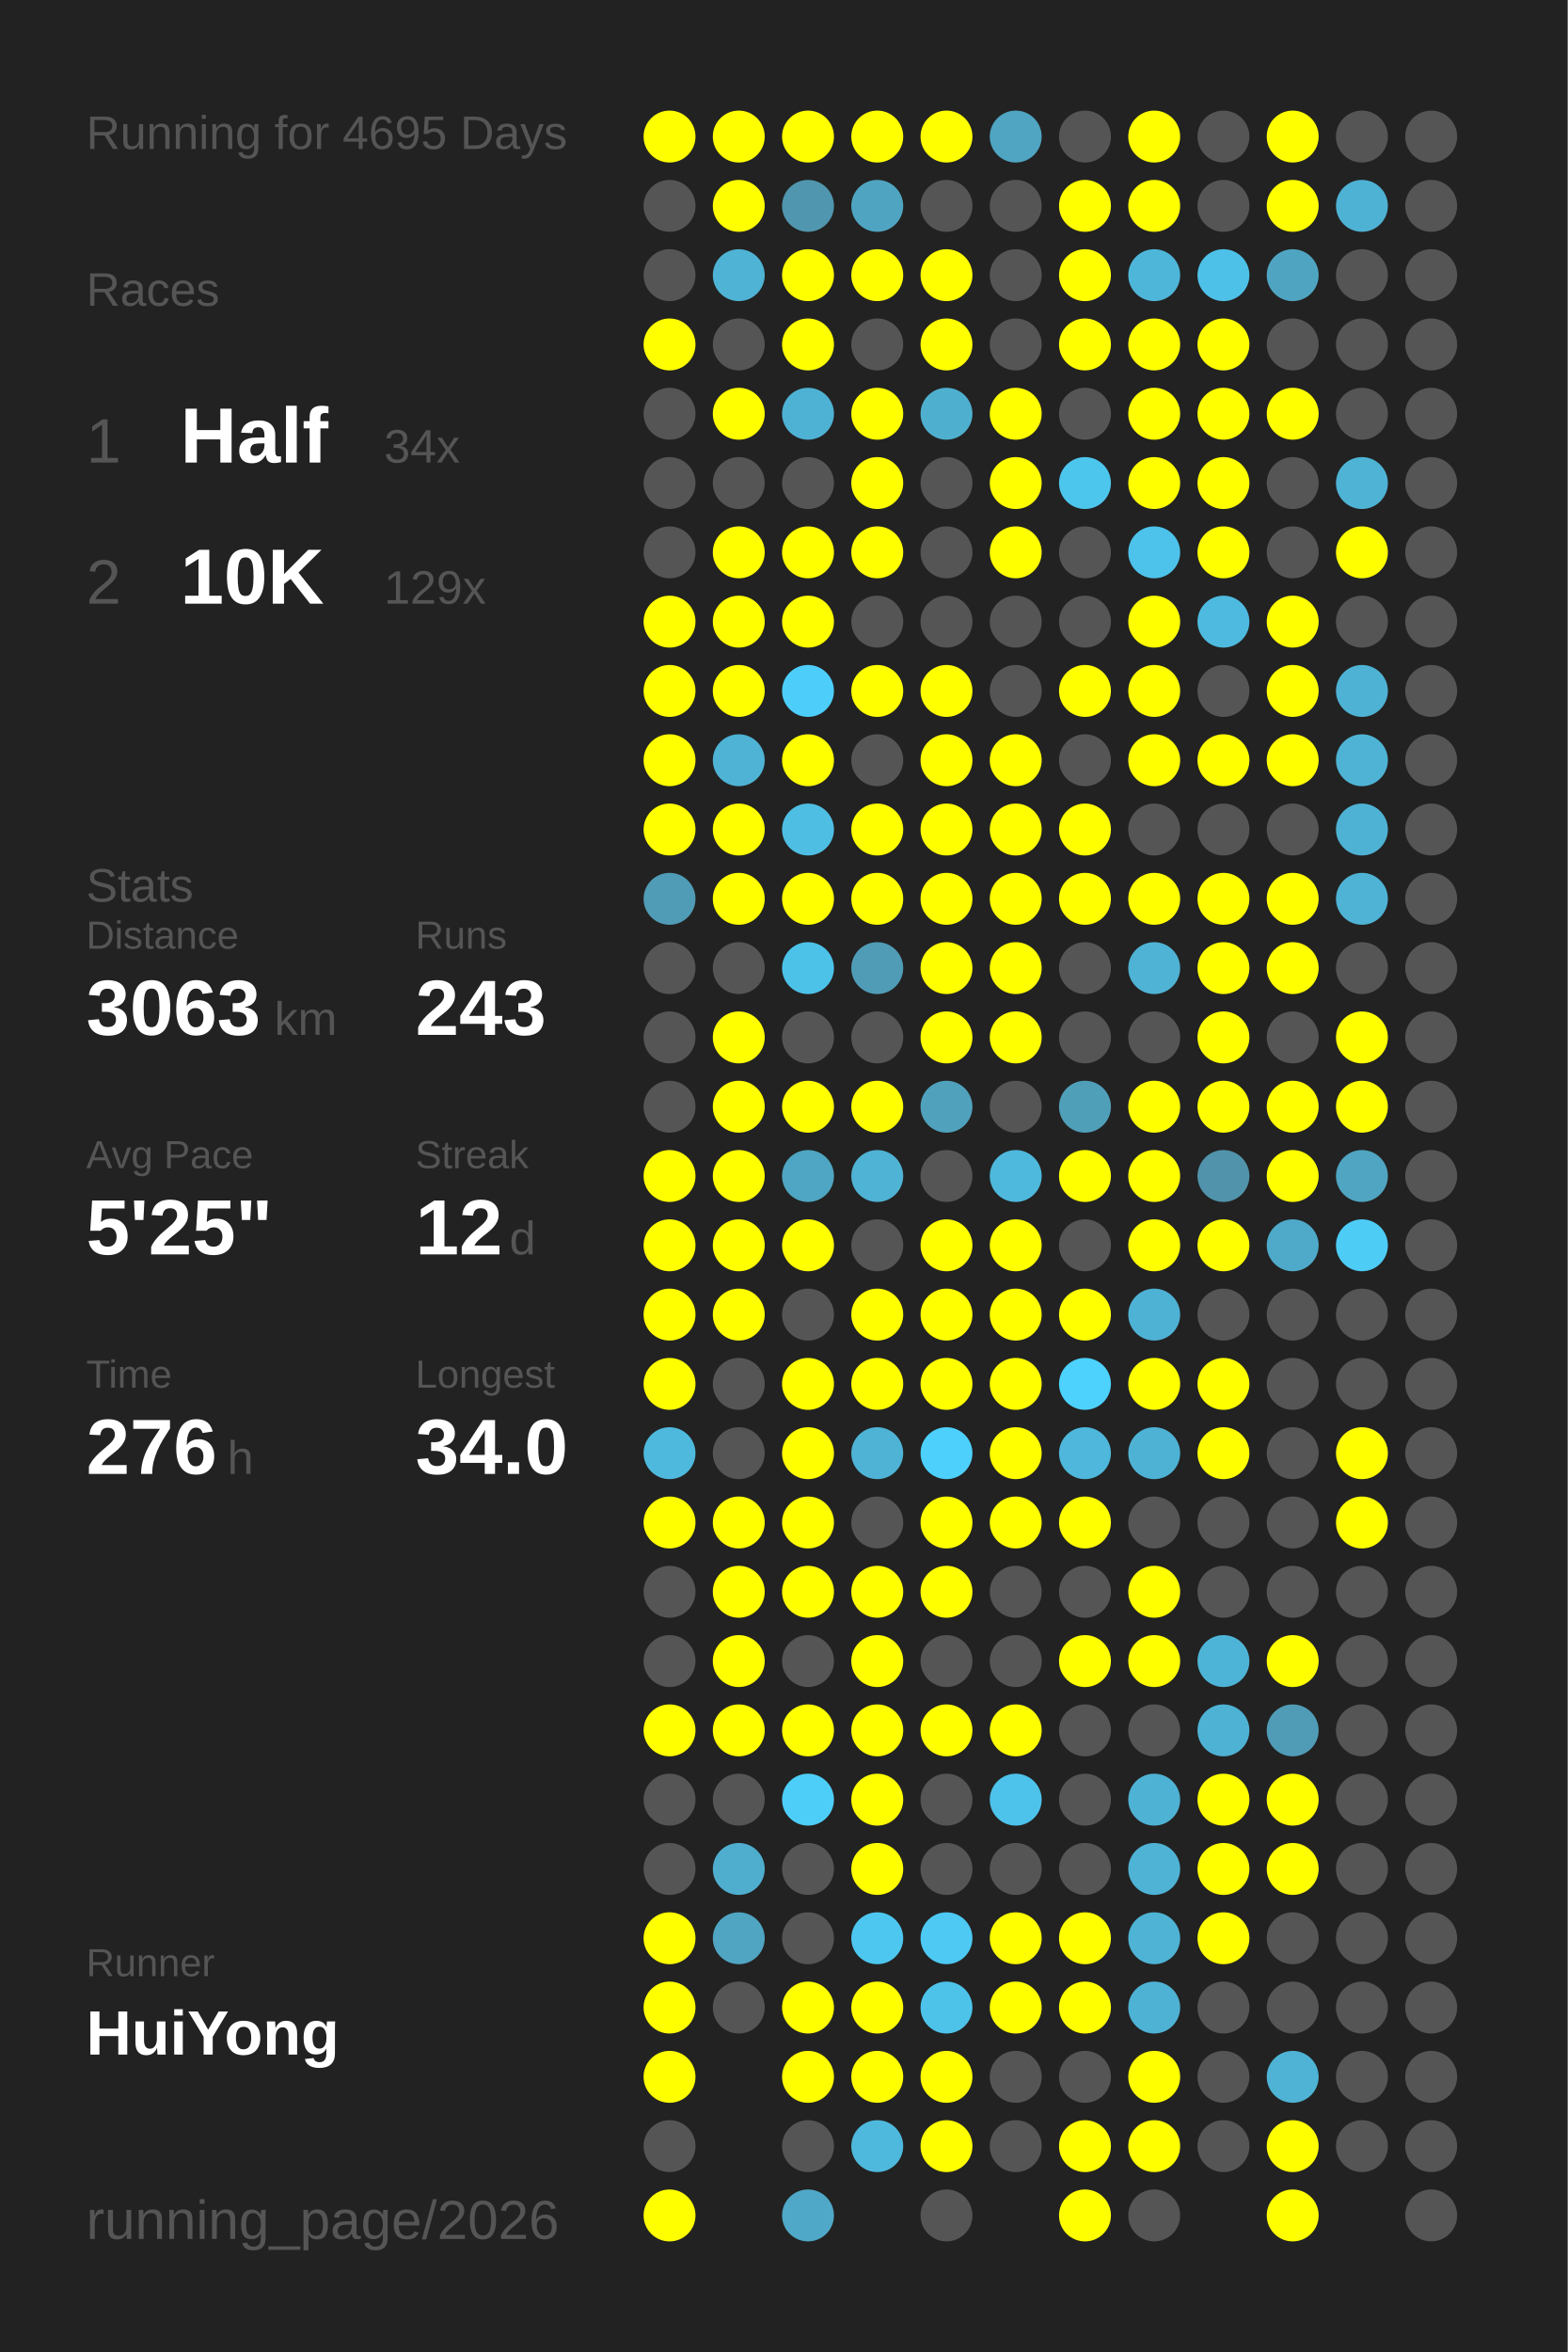
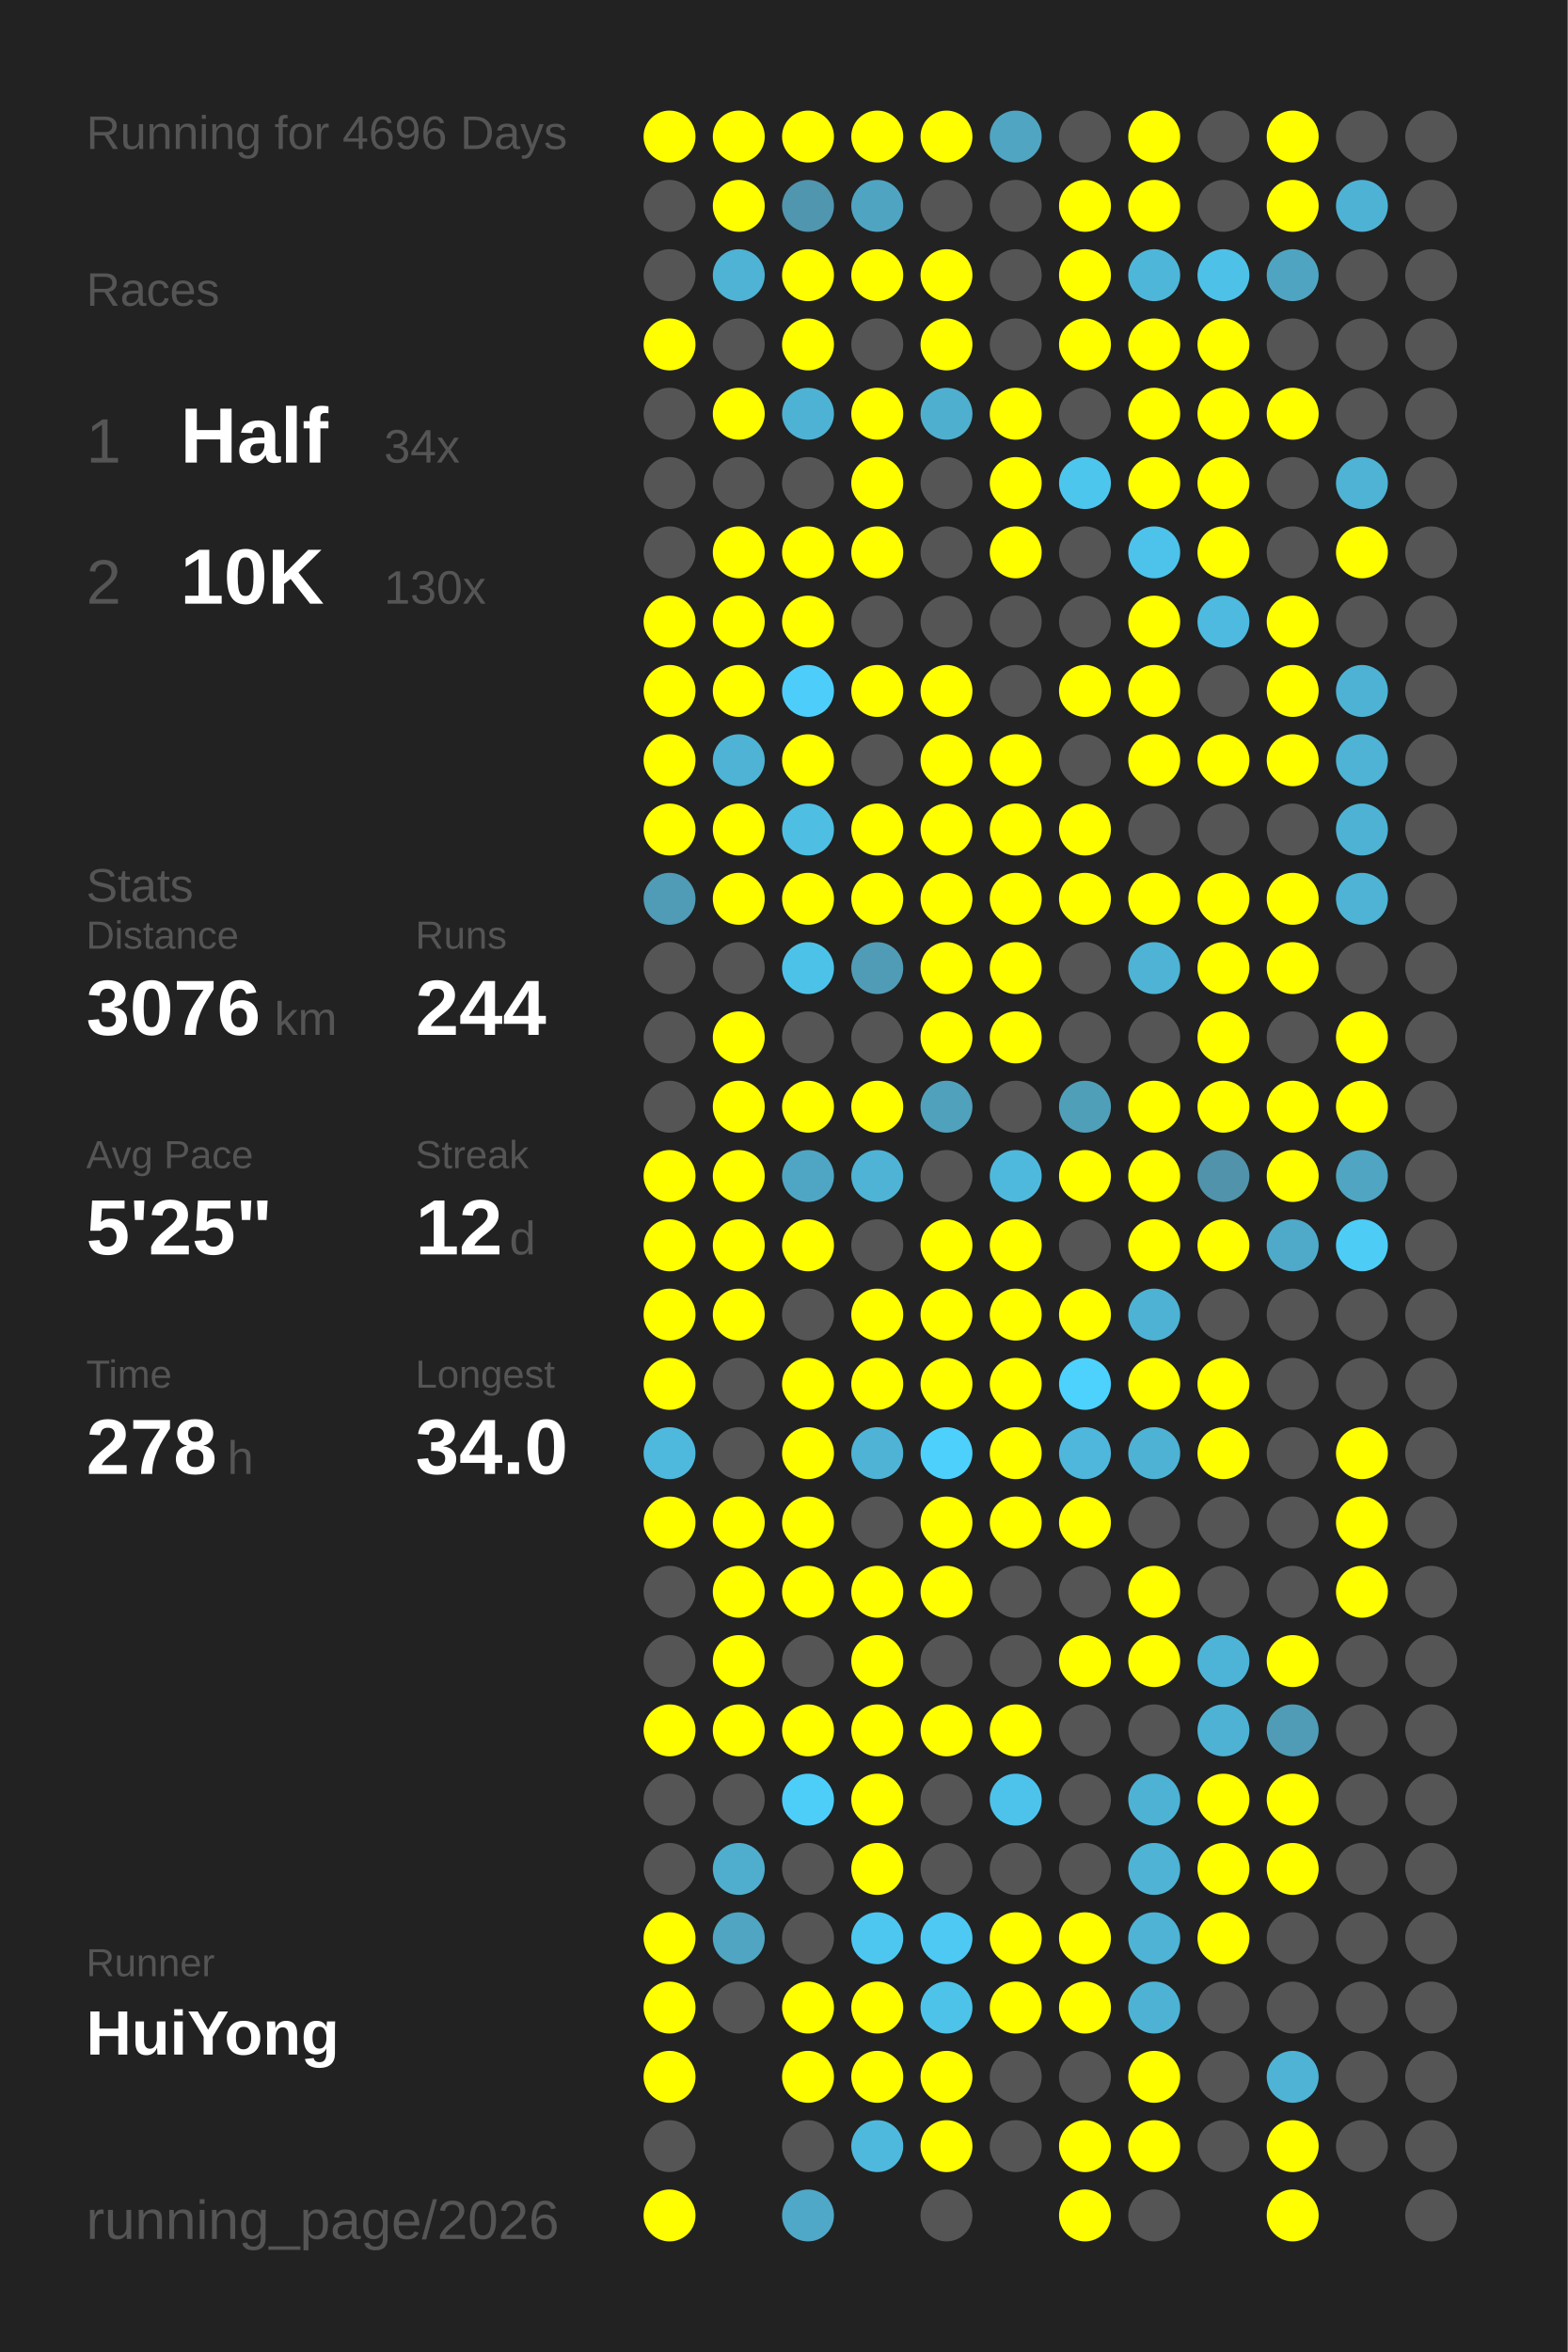
<svg xmlns="http://www.w3.org/2000/svg" baseProfile="full" height="300mm" version="1.1" viewBox="0,0,200,300" width="200mm">
  <defs />
  <rect fill="#222222" height="300" width="200" x="0" y="0" />
-   <text fill="#555555" style="font-size:6px; font-family:Arial;" x="11" y="19">Running for 4695 Days</text>
+   <text fill="#555555" style="font-size:6px; font-family:Arial;" x="11" y="19">Running for 4696 Days</text>
  <text fill="#555555" style="font-size:6px; font-family:Arial;" x="11" y="39">Races</text>
  <text fill="#555555" style="font-size:8px; font-family:Arial;" x="11" y="59">1</text>
  <text fill="#FFFFFF" style="font-size:10px; font-family:Arial; font-weight:bold;" x="23" y="59">Half</text>
  <text fill="#555555" style="font-size:6px; font-family:Arial;" x="49" y="59">34x</text>
  <text fill="#555555" style="font-size:8px; font-family:Arial;" x="11" y="77">2</text>
  <text fill="#FFFFFF" style="font-size:10px; font-family:Arial; font-weight:bold;" x="23" y="77">10K</text>
-   <text fill="#555555" style="font-size:6px; font-family:Arial;" x="49" y="77">129x</text>
+   <text fill="#555555" style="font-size:6px; font-family:Arial;" x="49" y="77">130x</text>
  <text fill="#555555" style="font-size:6px; font-family:Arial;" x="11" y="115">Stats</text>
  <text fill="#555555" style="font-size:5px; font-family:Arial;" x="11" y="121">Distance</text>
-   <text fill="#FFFFFF" style="font-size:10px; font-family:Arial; font-weight:bold;" x="11" y="132">3063</text>
+   <text fill="#FFFFFF" style="font-size:10px; font-family:Arial; font-weight:bold;" x="11" y="132">3076</text>
  <text fill="#555555" style="font-size:6px; font-family:Arial;" x="35" y="132">km</text>
  <text fill="#555555" style="font-size:5px; font-family:Arial;" x="53" y="121">Runs</text>
-   <text fill="#FFFFFF" style="font-size:10px; font-family:Arial; font-weight:bold;" x="53" y="132">243</text>
+   <text fill="#FFFFFF" style="font-size:10px; font-family:Arial; font-weight:bold;" x="53" y="132">244</text>
  <text fill="#555555" style="font-size:5px; font-family:Arial;" x="11" y="149">Avg Pace</text>
  <text fill="#FFFFFF" style="font-size:10px; font-family:Arial; font-weight:bold;" x="11" y="160">5'25"</text>
  <text fill="#555555" style="font-size:5px; font-family:Arial;" x="53" y="149">Streak</text>
  <text fill="#FFFFFF" style="font-size:10px; font-family:Arial; font-weight:bold;" x="53" y="160">12</text>
  <text fill="#555555" style="font-size:6px; font-family:Arial;" x="65" y="160">d</text>
  <text fill="#555555" style="font-size:5px; font-family:Arial;" x="11" y="177">Time</text>
-   <text fill="#FFFFFF" style="font-size:10px; font-family:Arial; font-weight:bold;" x="11" y="188">276</text>
+   <text fill="#FFFFFF" style="font-size:10px; font-family:Arial; font-weight:bold;" x="11" y="188">278</text>
  <text fill="#555555" style="font-size:6px; font-family:Arial;" x="29" y="188">h</text>
  <text fill="#555555" style="font-size:5px; font-family:Arial;" x="53" y="177">Longest</text>
  <text fill="#FFFFFF" style="font-size:10px; font-family:Arial; font-weight:bold;" x="53" y="188">34.0</text>
  <text fill="#555555" style="font-size:5px; font-family:Arial;" x="11" y="252.065">Runner</text>
  <text fill="#FFFFFF" style="font-size:8px; font-family:Arial; font-weight:bold;" x="11" y="262.065">HuiYong</text>
  <text fill="#555555" style="font-size:7px; font-family:Arial;" x="11" y="285.581">running_page/2026</text>
  <circle cx="85.417" cy="17.419" fill="#FFFF00" r="3.312" />
  <circle cx="85.417" cy="26.258" fill="#555555" r="3.312" />
  <circle cx="85.417" cy="35.097" fill="#555555" r="3.312" />
  <circle cx="85.417" cy="43.935" fill="#FFFF00" r="3.312" />
  <circle cx="85.417" cy="52.774" fill="#555555" r="3.312" />
  <circle cx="85.417" cy="61.613" fill="#555555" r="3.312" />
  <circle cx="85.417" cy="70.452" fill="#555555" r="3.312" />
  <circle cx="85.417" cy="79.29" fill="#FFFF00" r="3.312" />
  <circle cx="85.417" cy="88.129" fill="#FFFF00" r="3.312" />
  <circle cx="85.417" cy="96.968" fill="#FFFF00" r="3.312" />
  <circle cx="85.417" cy="105.806" fill="#FFFF00" r="3.312" />
  <circle cx="85.417" cy="114.645" fill="#509bb5" r="3.312" />
  <circle cx="85.417" cy="123.484" fill="#555555" r="3.312" />
  <circle cx="85.417" cy="132.323" fill="#555555" r="3.312" />
  <circle cx="85.417" cy="141.161" fill="#555555" r="3.312" />
  <circle cx="85.417" cy="150" fill="#FFFF00" r="3.312" />
  <circle cx="85.417" cy="158.839" fill="#FFFF00" r="3.312" />
  <circle cx="85.417" cy="167.677" fill="#FFFF00" r="3.312" />
  <circle cx="85.417" cy="176.516" fill="#FFFF00" r="3.312" />
  <circle cx="85.417" cy="185.355" fill="#4eb9dd" r="3.312" />
  <circle cx="85.417" cy="194.194" fill="#FFFF00" r="3.312" />
  <circle cx="85.417" cy="203.032" fill="#555555" r="3.312" />
  <circle cx="85.417" cy="211.871" fill="#555555" r="3.312" />
  <circle cx="85.417" cy="220.71" fill="#FFFF00" r="3.312" />
  <circle cx="85.417" cy="229.548" fill="#555555" r="3.312" />
  <circle cx="85.417" cy="238.387" fill="#555555" r="3.312" />
  <circle cx="85.417" cy="247.226" fill="#FFFF00" r="3.312" />
  <circle cx="85.417" cy="256.065" fill="#FFFF00" r="3.312" />
  <circle cx="85.417" cy="264.903" fill="#FFFF00" r="3.312" />
  <circle cx="85.417" cy="273.742" fill="#555555" r="3.312" />
  <circle cx="85.417" cy="282.581" fill="#FFFF00" r="3.312" />
  <circle cx="94.25" cy="17.419" fill="#FFFF00" r="3.312" />
  <circle cx="94.25" cy="26.258" fill="#FFFF00" r="3.312" />
  <circle cx="94.25" cy="35.097" fill="#4eb3d4" r="3.312" />
  <circle cx="94.25" cy="43.935" fill="#555555" r="3.312" />
  <circle cx="94.25" cy="52.774" fill="#FFFF00" r="3.312" />
  <circle cx="94.25" cy="61.613" fill="#555555" r="3.312" />
  <circle cx="94.25" cy="70.452" fill="#FFFF00" r="3.312" />
  <circle cx="94.25" cy="79.29" fill="#FFFF00" r="3.312" />
  <circle cx="94.25" cy="88.129" fill="#FFFF00" r="3.312" />
  <circle cx="94.25" cy="96.968" fill="#4eb3d4" r="3.312" />
  <circle cx="94.25" cy="105.806" fill="#FFFF00" r="3.312" />
  <circle cx="94.25" cy="114.645" fill="#FFFF00" r="3.312" />
  <circle cx="94.25" cy="123.484" fill="#555555" r="3.312" />
  <circle cx="94.25" cy="132.323" fill="#FFFF00" r="3.312" />
  <circle cx="94.25" cy="141.161" fill="#FFFF00" r="3.312" />
  <circle cx="94.25" cy="150" fill="#FFFF00" r="3.312" />
  <circle cx="94.25" cy="158.839" fill="#FFFF00" r="3.312" />
  <circle cx="94.25" cy="167.677" fill="#FFFF00" r="3.312" />
  <circle cx="94.25" cy="176.516" fill="#555555" r="3.312" />
  <circle cx="94.25" cy="185.355" fill="#555555" r="3.312" />
  <circle cx="94.25" cy="194.194" fill="#FFFF00" r="3.312" />
  <circle cx="94.25" cy="203.032" fill="#FFFF00" r="3.312" />
  <circle cx="94.25" cy="211.871" fill="#FFFF00" r="3.312" />
  <circle cx="94.25" cy="220.71" fill="#FFFF00" r="3.312" />
  <circle cx="94.25" cy="229.548" fill="#555555" r="3.312" />
  <circle cx="94.25" cy="238.387" fill="#4faece" r="3.312" />
  <circle cx="94.25" cy="247.226" fill="#4fa5c2" r="3.312" />
  <circle cx="94.25" cy="256.065" fill="#555555" r="3.312" />
  <circle cx="103.083" cy="17.419" fill="#FFFF00" r="3.312" />
  <circle cx="103.083" cy="26.258" fill="#5096ae" r="3.312" />
  <circle cx="103.083" cy="35.097" fill="#FFFF00" r="3.312" />
  <circle cx="103.083" cy="43.935" fill="#FFFF00" r="3.312" />
  <circle cx="103.083" cy="52.774" fill="#4eb2d4" r="3.312" />
  <circle cx="103.083" cy="61.613" fill="#555555" r="3.312" />
  <circle cx="103.083" cy="70.452" fill="#FFFF00" r="3.312" />
  <circle cx="103.083" cy="79.29" fill="#FFFF00" r="3.312" />
  <circle cx="103.083" cy="88.129" fill="#4dcefa" r="3.312" />
  <circle cx="103.083" cy="96.968" fill="#FFFF00" r="3.312" />
  <circle cx="103.083" cy="105.806" fill="#4ebee3" r="3.312" />
  <circle cx="103.083" cy="114.645" fill="#FFFF00" r="3.312" />
  <circle cx="103.083" cy="123.484" fill="#4dc2e9" r="3.312" />
  <circle cx="103.083" cy="132.323" fill="#555555" r="3.312" />
  <circle cx="103.083" cy="141.161" fill="#FFFF00" r="3.312" />
  <circle cx="103.083" cy="150" fill="#4fa6c4" r="3.312" />
  <circle cx="103.083" cy="158.839" fill="#FFFF00" r="3.312" />
  <circle cx="103.083" cy="167.677" fill="#555555" r="3.312" />
  <circle cx="103.083" cy="176.516" fill="#FFFF00" r="3.312" />
  <circle cx="103.083" cy="185.355" fill="#FFFF00" r="3.312" />
  <circle cx="103.083" cy="194.194" fill="#FFFF00" r="3.312" />
  <circle cx="103.083" cy="203.032" fill="#FFFF00" r="3.312" />
  <circle cx="103.083" cy="211.871" fill="#555555" r="3.312" />
  <circle cx="103.083" cy="220.71" fill="#FFFF00" r="3.312" />
  <circle cx="103.083" cy="229.548" fill="#4dcef9" r="3.312" />
  <circle cx="103.083" cy="238.387" fill="#555555" r="3.312" />
  <circle cx="103.083" cy="247.226" fill="#555555" r="3.312" />
  <circle cx="103.083" cy="256.065" fill="#FFFF00" r="3.312" />
  <circle cx="103.083" cy="264.903" fill="#FFFF00" r="3.312" />
  <circle cx="103.083" cy="273.742" fill="#555555" r="3.312" />
  <circle cx="103.083" cy="282.581" fill="#4fa8c7" r="3.312" />
  <circle cx="111.917" cy="17.419" fill="#FFFF00" r="3.312" />
  <circle cx="111.917" cy="26.258" fill="#4fa5c1" r="3.312" />
  <circle cx="111.917" cy="35.097" fill="#FFFF00" r="3.312" />
  <circle cx="111.917" cy="43.935" fill="#555555" r="3.312" />
  <circle cx="111.917" cy="52.774" fill="#FFFF00" r="3.312" />
  <circle cx="111.917" cy="61.613" fill="#FFFF00" r="3.312" />
  <circle cx="111.917" cy="70.452" fill="#FFFF00" r="3.312" />
  <circle cx="111.917" cy="79.29" fill="#555555" r="3.312" />
  <circle cx="111.917" cy="88.129" fill="#FFFF00" r="3.312" />
  <circle cx="111.917" cy="96.968" fill="#555555" r="3.312" />
  <circle cx="111.917" cy="105.806" fill="#FFFF00" r="3.312" />
  <circle cx="111.917" cy="114.645" fill="#FFFF00" r="3.312" />
  <circle cx="111.917" cy="123.484" fill="#509cb6" r="3.312" />
  <circle cx="111.917" cy="132.323" fill="#555555" r="3.312" />
  <circle cx="111.917" cy="141.161" fill="#FFFF00" r="3.312" />
  <circle cx="111.917" cy="150" fill="#4eb3d4" r="3.312" />
  <circle cx="111.917" cy="158.839" fill="#555555" r="3.312" />
  <circle cx="111.917" cy="167.677" fill="#FFFF00" r="3.312" />
  <circle cx="111.917" cy="176.516" fill="#FFFF00" r="3.312" />
  <circle cx="111.917" cy="185.355" fill="#4eb3d5" r="3.312" />
  <circle cx="111.917" cy="194.194" fill="#555555" r="3.312" />
  <circle cx="111.917" cy="203.032" fill="#FFFF00" r="3.312" />
  <circle cx="111.917" cy="211.871" fill="#FFFF00" r="3.312" />
  <circle cx="111.917" cy="220.71" fill="#FFFF00" r="3.312" />
  <circle cx="111.917" cy="229.548" fill="#FFFF00" r="3.312" />
  <circle cx="111.917" cy="238.387" fill="#FFFF00" r="3.312" />
  <circle cx="111.917" cy="247.226" fill="#4dc7f0" r="3.312" />
  <circle cx="111.917" cy="256.065" fill="#FFFF00" r="3.312" />
  <circle cx="111.917" cy="264.903" fill="#FFFF00" r="3.312" />
  <circle cx="111.917" cy="273.742" fill="#4eb9dd" r="3.312" />
  <circle cx="120.75" cy="17.419" fill="#FFFF00" r="3.312" />
  <circle cx="120.75" cy="26.258" fill="#555555" r="3.312" />
  <circle cx="120.75" cy="35.097" fill="#FFFF00" r="3.312" />
  <circle cx="120.75" cy="43.935" fill="#FFFF00" r="3.312" />
  <circle cx="120.75" cy="52.774" fill="#4fafcf" r="3.312" />
  <circle cx="120.75" cy="61.613" fill="#555555" r="3.312" />
  <circle cx="120.75" cy="70.452" fill="#555555" r="3.312" />
  <circle cx="120.75" cy="79.29" fill="#555555" r="3.312" />
  <circle cx="120.75" cy="88.129" fill="#FFFF00" r="3.312" />
  <circle cx="120.75" cy="96.968" fill="#FFFF00" r="3.312" />
  <circle cx="120.75" cy="105.806" fill="#FFFF00" r="3.312" />
  <circle cx="120.75" cy="114.645" fill="#FFFF00" r="3.312" />
  <circle cx="120.75" cy="123.484" fill="#FFFF00" r="3.312" />
  <circle cx="120.75" cy="132.323" fill="#FFFF00" r="3.312" />
  <circle cx="120.75" cy="141.161" fill="#50a1bc" r="3.312" />
  <circle cx="120.75" cy="150" fill="#555555" r="3.312" />
  <circle cx="120.75" cy="158.839" fill="#FFFF00" r="3.312" />
  <circle cx="120.75" cy="167.677" fill="#FFFF00" r="3.312" />
  <circle cx="120.75" cy="176.516" fill="#FFFF00" r="3.312" />
  <circle cx="120.75" cy="185.355" fill="#4dd0fc" r="3.312" />
  <circle cx="120.75" cy="194.194" fill="#FFFF00" r="3.312" />
  <circle cx="120.75" cy="203.032" fill="#FFFF00" r="3.312" />
  <circle cx="120.75" cy="211.871" fill="#555555" r="3.312" />
  <circle cx="120.75" cy="220.71" fill="#FFFF00" r="3.312" />
  <circle cx="120.75" cy="229.548" fill="#555555" r="3.312" />
  <circle cx="120.75" cy="238.387" fill="#555555" r="3.312" />
  <circle cx="120.75" cy="247.226" fill="#4dc9f3" r="3.312" />
  <circle cx="120.75" cy="256.065" fill="#4dc3ea" r="3.312" />
  <circle cx="120.75" cy="264.903" fill="#FFFF00" r="3.312" />
  <circle cx="120.75" cy="273.742" fill="#FFFF00" r="3.312" />
  <circle cx="120.75" cy="282.581" fill="#555555" r="3.312" />
  <circle cx="129.583" cy="17.419" fill="#4fa5c2" r="3.312" />
  <circle cx="129.583" cy="26.258" fill="#555555" r="3.312" />
  <circle cx="129.583" cy="35.097" fill="#555555" r="3.312" />
  <circle cx="129.583" cy="43.935" fill="#555555" r="3.312" />
  <circle cx="129.583" cy="52.774" fill="#FFFF00" r="3.312" />
  <circle cx="129.583" cy="61.613" fill="#FFFF00" r="3.312" />
  <circle cx="129.583" cy="70.452" fill="#FFFF00" r="3.312" />
  <circle cx="129.583" cy="79.29" fill="#555555" r="3.312" />
  <circle cx="129.583" cy="88.129" fill="#555555" r="3.312" />
  <circle cx="129.583" cy="96.968" fill="#FFFF00" r="3.312" />
  <circle cx="129.583" cy="105.806" fill="#FFFF00" r="3.312" />
  <circle cx="129.583" cy="114.645" fill="#FFFF00" r="3.312" />
  <circle cx="129.583" cy="123.484" fill="#FFFF00" r="3.312" />
  <circle cx="129.583" cy="132.323" fill="#FFFF00" r="3.312" />
  <circle cx="129.583" cy="141.161" fill="#555555" r="3.312" />
  <circle cx="129.583" cy="150" fill="#4eb9dd" r="3.312" />
  <circle cx="129.583" cy="158.839" fill="#FFFF00" r="3.312" />
  <circle cx="129.583" cy="167.677" fill="#FFFF00" r="3.312" />
  <circle cx="129.583" cy="176.516" fill="#FFFF00" r="3.312" />
  <circle cx="129.583" cy="185.355" fill="#FFFF00" r="3.312" />
  <circle cx="129.583" cy="194.194" fill="#FFFF00" r="3.312" />
  <circle cx="129.583" cy="203.032" fill="#555555" r="3.312" />
  <circle cx="129.583" cy="211.871" fill="#555555" r="3.312" />
  <circle cx="129.583" cy="220.71" fill="#FFFF00" r="3.312" />
  <circle cx="129.583" cy="229.548" fill="#4dc3eb" r="3.312" />
  <circle cx="129.583" cy="238.387" fill="#555555" r="3.312" />
  <circle cx="129.583" cy="247.226" fill="#FFFF00" r="3.312" />
  <circle cx="129.583" cy="256.065" fill="#FFFF00" r="3.312" />
  <circle cx="129.583" cy="264.903" fill="#555555" r="3.312" />
  <circle cx="129.583" cy="273.742" fill="#555555" r="3.312" />
  <circle cx="138.417" cy="17.419" fill="#555555" r="3.312" />
  <circle cx="138.417" cy="26.258" fill="#FFFF00" r="3.312" />
  <circle cx="138.417" cy="35.097" fill="#FFFF00" r="3.312" />
  <circle cx="138.417" cy="43.935" fill="#FFFF00" r="3.312" />
  <circle cx="138.417" cy="52.774" fill="#555555" r="3.312" />
  <circle cx="138.417" cy="61.613" fill="#4dc6ee" r="3.312" />
  <circle cx="138.417" cy="70.452" fill="#555555" r="3.312" />
  <circle cx="138.417" cy="79.29" fill="#555555" r="3.312" />
  <circle cx="138.417" cy="88.129" fill="#FFFF00" r="3.312" />
  <circle cx="138.417" cy="96.968" fill="#555555" r="3.312" />
  <circle cx="138.417" cy="105.806" fill="#FFFF00" r="3.312" />
  <circle cx="138.417" cy="114.645" fill="#FFFF00" r="3.312" />
  <circle cx="138.417" cy="123.484" fill="#555555" r="3.312" />
  <circle cx="138.417" cy="132.323" fill="#555555" r="3.312" />
  <circle cx="138.417" cy="141.161" fill="#509fb9" r="3.312" />
  <circle cx="138.417" cy="150" fill="#FFFF00" r="3.312" />
  <circle cx="138.417" cy="158.839" fill="#555555" r="3.312" />
  <circle cx="138.417" cy="167.677" fill="#FFFF00" r="3.312" />
  <circle cx="138.417" cy="176.516" fill="#4dd1fd" r="3.312" />
  <circle cx="138.417" cy="185.355" fill="#4eb7db" r="3.312" />
  <circle cx="138.417" cy="194.194" fill="#FFFF00" r="3.312" />
  <circle cx="138.417" cy="203.032" fill="#555555" r="3.312" />
  <circle cx="138.417" cy="211.871" fill="#FFFF00" r="3.312" />
  <circle cx="138.417" cy="220.71" fill="#555555" r="3.312" />
  <circle cx="138.417" cy="229.548" fill="#555555" r="3.312" />
  <circle cx="138.417" cy="238.387" fill="#555555" r="3.312" />
  <circle cx="138.417" cy="247.226" fill="#FFFF00" r="3.312" />
  <circle cx="138.417" cy="256.065" fill="#FFFF00" r="3.312" />
  <circle cx="138.417" cy="264.903" fill="#555555" r="3.312" />
  <circle cx="138.417" cy="273.742" fill="#FFFF00" r="3.312" />
  <circle cx="138.417" cy="282.581" fill="#FFFF00" r="3.312" />
  <circle cx="147.25" cy="17.419" fill="#FFFF00" r="3.312" />
  <circle cx="147.25" cy="26.258" fill="#FFFF00" r="3.312" />
  <circle cx="147.25" cy="35.097" fill="#4eb6d9" r="3.312" />
  <circle cx="147.25" cy="43.935" fill="#FFFF00" r="3.312" />
  <circle cx="147.25" cy="52.774" fill="#FFFF00" r="3.312" />
  <circle cx="147.25" cy="61.613" fill="#FFFF00" r="3.312" />
  <circle cx="147.25" cy="70.452" fill="#4dc3eb" r="3.312" />
  <circle cx="147.25" cy="79.29" fill="#FFFF00" r="3.312" />
  <circle cx="147.25" cy="88.129" fill="#FFFF00" r="3.312" />
  <circle cx="147.25" cy="96.968" fill="#FFFF00" r="3.312" />
  <circle cx="147.25" cy="105.806" fill="#555555" r="3.312" />
  <circle cx="147.25" cy="114.645" fill="#FFFF00" r="3.312" />
  <circle cx="147.25" cy="123.484" fill="#4eb3d4" r="3.312" />
  <circle cx="147.25" cy="132.323" fill="#555555" r="3.312" />
  <circle cx="147.25" cy="141.161" fill="#FFFF00" r="3.312" />
  <circle cx="147.25" cy="150" fill="#FFFF00" r="3.312" />
  <circle cx="147.25" cy="158.839" fill="#FFFF00" r="3.312" />
  <circle cx="147.25" cy="167.677" fill="#4eb2d4" r="3.312" />
  <circle cx="147.25" cy="176.516" fill="#FFFF00" r="3.312" />
  <circle cx="147.25" cy="185.355" fill="#4eb2d4" r="3.312" />
  <circle cx="147.25" cy="194.194" fill="#555555" r="3.312" />
  <circle cx="147.25" cy="203.032" fill="#FFFF00" r="3.312" />
  <circle cx="147.25" cy="211.871" fill="#FFFF00" r="3.312" />
  <circle cx="147.25" cy="220.71" fill="#555555" r="3.312" />
  <circle cx="147.25" cy="229.548" fill="#4eb2d4" r="3.312" />
  <circle cx="147.25" cy="238.387" fill="#4eb3d4" r="3.312" />
  <circle cx="147.25" cy="247.226" fill="#4eb3d4" r="3.312" />
  <circle cx="147.25" cy="256.065" fill="#4eb2d4" r="3.312" />
  <circle cx="147.25" cy="264.903" fill="#FFFF00" r="3.312" />
  <circle cx="147.25" cy="273.742" fill="#FFFF00" r="3.312" />
  <circle cx="147.25" cy="282.581" fill="#555555" r="3.312" />
  <circle cx="156.083" cy="17.419" fill="#555555" r="3.312" />
  <circle cx="156.083" cy="26.258" fill="#555555" r="3.312" />
  <circle cx="156.083" cy="35.097" fill="#4ec1e8" r="3.312" />
  <circle cx="156.083" cy="43.935" fill="#FFFF00" r="3.312" />
  <circle cx="156.083" cy="52.774" fill="#FFFF00" r="3.312" />
  <circle cx="156.083" cy="61.613" fill="#FFFF00" r="3.312" />
  <circle cx="156.083" cy="70.452" fill="#FFFF00" r="3.312" />
  <circle cx="156.083" cy="79.29" fill="#4ebadf" r="3.312" />
  <circle cx="156.083" cy="88.129" fill="#555555" r="3.312" />
  <circle cx="156.083" cy="96.968" fill="#FFFF00" r="3.312" />
  <circle cx="156.083" cy="105.806" fill="#555555" r="3.312" />
  <circle cx="156.083" cy="114.645" fill="#FFFF00" r="3.312" />
  <circle cx="156.083" cy="123.484" fill="#FFFF00" r="3.312" />
  <circle cx="156.083" cy="132.323" fill="#FFFF00" r="3.312" />
  <circle cx="156.083" cy="141.161" fill="#FFFF00" r="3.312" />
  <circle cx="156.083" cy="150" fill="#5093aa" r="3.312" />
  <circle cx="156.083" cy="158.839" fill="#FFFF00" r="3.312" />
  <circle cx="156.083" cy="167.677" fill="#555555" r="3.312" />
  <circle cx="156.083" cy="176.516" fill="#FFFF00" r="3.312" />
  <circle cx="156.083" cy="185.355" fill="#FFFF00" r="3.312" />
  <circle cx="156.083" cy="194.194" fill="#555555" r="3.312" />
  <circle cx="156.083" cy="203.032" fill="#555555" r="3.312" />
  <circle cx="156.083" cy="211.871" fill="#4eb4d7" r="3.312" />
  <circle cx="156.083" cy="220.71" fill="#4eb2d4" r="3.312" />
  <circle cx="156.083" cy="229.548" fill="#FFFF00" r="3.312" />
  <circle cx="156.083" cy="238.387" fill="#FFFF00" r="3.312" />
  <circle cx="156.083" cy="247.226" fill="#FFFF00" r="3.312" />
  <circle cx="156.083" cy="256.065" fill="#555555" r="3.312" />
  <circle cx="156.083" cy="264.903" fill="#555555" r="3.312" />
  <circle cx="156.083" cy="273.742" fill="#555555" r="3.312" />
  <circle cx="164.917" cy="17.419" fill="#FFFF00" r="3.312" />
  <circle cx="164.917" cy="26.258" fill="#FFFF00" r="3.312" />
  <circle cx="164.917" cy="35.097" fill="#4fa5c1" r="3.312" />
  <circle cx="164.917" cy="43.935" fill="#555555" r="3.312" />
  <circle cx="164.917" cy="52.774" fill="#FFFF00" r="3.312" />
  <circle cx="164.917" cy="61.613" fill="#555555" r="3.312" />
  <circle cx="164.917" cy="70.452" fill="#555555" r="3.312" />
  <circle cx="164.917" cy="79.29" fill="#FFFF00" r="3.312" />
  <circle cx="164.917" cy="88.129" fill="#FFFF00" r="3.312" />
  <circle cx="164.917" cy="96.968" fill="#FFFF00" r="3.312" />
  <circle cx="164.917" cy="105.806" fill="#555555" r="3.312" />
  <circle cx="164.917" cy="114.645" fill="#FFFF00" r="3.312" />
  <circle cx="164.917" cy="123.484" fill="#FFFF00" r="3.312" />
  <circle cx="164.917" cy="132.323" fill="#555555" r="3.312" />
  <circle cx="164.917" cy="141.161" fill="#FFFF00" r="3.312" />
  <circle cx="164.917" cy="150" fill="#FFFF00" r="3.312" />
  <circle cx="164.917" cy="158.839" fill="#4faac9" r="3.312" />
  <circle cx="164.917" cy="167.677" fill="#555555" r="3.312" />
  <circle cx="164.917" cy="176.516" fill="#555555" r="3.312" />
  <circle cx="164.917" cy="185.355" fill="#555555" r="3.312" />
  <circle cx="164.917" cy="194.194" fill="#555555" r="3.312" />
  <circle cx="164.917" cy="203.032" fill="#555555" r="3.312" />
  <circle cx="164.917" cy="211.871" fill="#FFFF00" r="3.312" />
  <circle cx="164.917" cy="220.71" fill="#509cb6" r="3.312" />
  <circle cx="164.917" cy="229.548" fill="#FFFF00" r="3.312" />
  <circle cx="164.917" cy="238.387" fill="#FFFF00" r="3.312" />
  <circle cx="164.917" cy="247.226" fill="#555555" r="3.312" />
  <circle cx="164.917" cy="256.065" fill="#555555" r="3.312" />
  <circle cx="164.917" cy="264.903" fill="#4eb3d4" r="3.312" />
  <circle cx="164.917" cy="273.742" fill="#FFFF00" r="3.312" />
  <circle cx="164.917" cy="282.581" fill="#FFFF00" r="3.312" />
  <circle cx="173.75" cy="17.419" fill="#555555" r="3.312" />
  <circle cx="173.75" cy="26.258" fill="#4eb2d4" r="3.312" />
  <circle cx="173.75" cy="35.097" fill="#555555" r="3.312" />
  <circle cx="173.75" cy="43.935" fill="#555555" r="3.312" />
  <circle cx="173.75" cy="52.774" fill="#555555" r="3.312" />
  <circle cx="173.75" cy="61.613" fill="#4eb3d4" r="3.312" />
  <circle cx="173.75" cy="70.452" fill="#FFFF00" r="3.312" />
  <circle cx="173.75" cy="79.29" fill="#555555" r="3.312" />
  <circle cx="173.75" cy="88.129" fill="#4eb2d4" r="3.312" />
  <circle cx="173.75" cy="96.968" fill="#4eb3d4" r="3.312" />
  <circle cx="173.75" cy="105.806" fill="#4eb2d4" r="3.312" />
  <circle cx="173.75" cy="114.645" fill="#4eb3d4" r="3.312" />
  <circle cx="173.75" cy="123.484" fill="#555555" r="3.312" />
  <circle cx="173.75" cy="132.323" fill="#FFFF00" r="3.312" />
  <circle cx="173.75" cy="141.161" fill="#FFFF00" r="3.312" />
  <circle cx="173.75" cy="150" fill="#4fa5c2" r="3.312" />
  <circle cx="173.75" cy="158.839" fill="#4dccf6" r="3.312" />
  <circle cx="173.75" cy="167.677" fill="#555555" r="3.312" />
  <circle cx="173.75" cy="176.516" fill="#555555" r="3.312" />
  <circle cx="173.75" cy="185.355" fill="#FFFF00" r="3.312" />
  <circle cx="173.75" cy="194.194" fill="#FFFF00" r="3.312" />
-   <circle cx="173.75" cy="203.032" fill="#555555" r="3.312" />
+   <circle cx="173.75" cy="203.032" fill="#FFFF00" r="3.312" />
  <circle cx="173.75" cy="211.871" fill="#555555" r="3.312" />
  <circle cx="173.75" cy="220.71" fill="#555555" r="3.312" />
  <circle cx="173.75" cy="229.548" fill="#555555" r="3.312" />
  <circle cx="173.75" cy="238.387" fill="#555555" r="3.312" />
  <circle cx="173.75" cy="247.226" fill="#555555" r="3.312" />
  <circle cx="173.75" cy="256.065" fill="#555555" r="3.312" />
  <circle cx="173.75" cy="264.903" fill="#555555" r="3.312" />
  <circle cx="173.75" cy="273.742" fill="#555555" r="3.312" />
  <circle cx="182.583" cy="17.419" fill="#555555" r="3.312" />
  <circle cx="182.583" cy="26.258" fill="#555555" r="3.312" />
  <circle cx="182.583" cy="35.097" fill="#555555" r="3.312" />
  <circle cx="182.583" cy="43.935" fill="#555555" r="3.312" />
  <circle cx="182.583" cy="52.774" fill="#555555" r="3.312" />
  <circle cx="182.583" cy="61.613" fill="#555555" r="3.312" />
  <circle cx="182.583" cy="70.452" fill="#555555" r="3.312" />
  <circle cx="182.583" cy="79.29" fill="#555555" r="3.312" />
  <circle cx="182.583" cy="88.129" fill="#555555" r="3.312" />
  <circle cx="182.583" cy="96.968" fill="#555555" r="3.312" />
  <circle cx="182.583" cy="105.806" fill="#555555" r="3.312" />
  <circle cx="182.583" cy="114.645" fill="#555555" r="3.312" />
  <circle cx="182.583" cy="123.484" fill="#555555" r="3.312" />
  <circle cx="182.583" cy="132.323" fill="#555555" r="3.312" />
  <circle cx="182.583" cy="141.161" fill="#555555" r="3.312" />
  <circle cx="182.583" cy="150" fill="#555555" r="3.312" />
  <circle cx="182.583" cy="158.839" fill="#555555" r="3.312" />
  <circle cx="182.583" cy="167.677" fill="#555555" r="3.312" />
  <circle cx="182.583" cy="176.516" fill="#555555" r="3.312" />
  <circle cx="182.583" cy="185.355" fill="#555555" r="3.312" />
  <circle cx="182.583" cy="194.194" fill="#555555" r="3.312" />
  <circle cx="182.583" cy="203.032" fill="#555555" r="3.312" />
  <circle cx="182.583" cy="211.871" fill="#555555" r="3.312" />
  <circle cx="182.583" cy="220.71" fill="#555555" r="3.312" />
  <circle cx="182.583" cy="229.548" fill="#555555" r="3.312" />
  <circle cx="182.583" cy="238.387" fill="#555555" r="3.312" />
  <circle cx="182.583" cy="247.226" fill="#555555" r="3.312" />
  <circle cx="182.583" cy="256.065" fill="#555555" r="3.312" />
  <circle cx="182.583" cy="264.903" fill="#555555" r="3.312" />
  <circle cx="182.583" cy="273.742" fill="#555555" r="3.312" />
  <circle cx="182.583" cy="282.581" fill="#555555" r="3.312" />
</svg>
